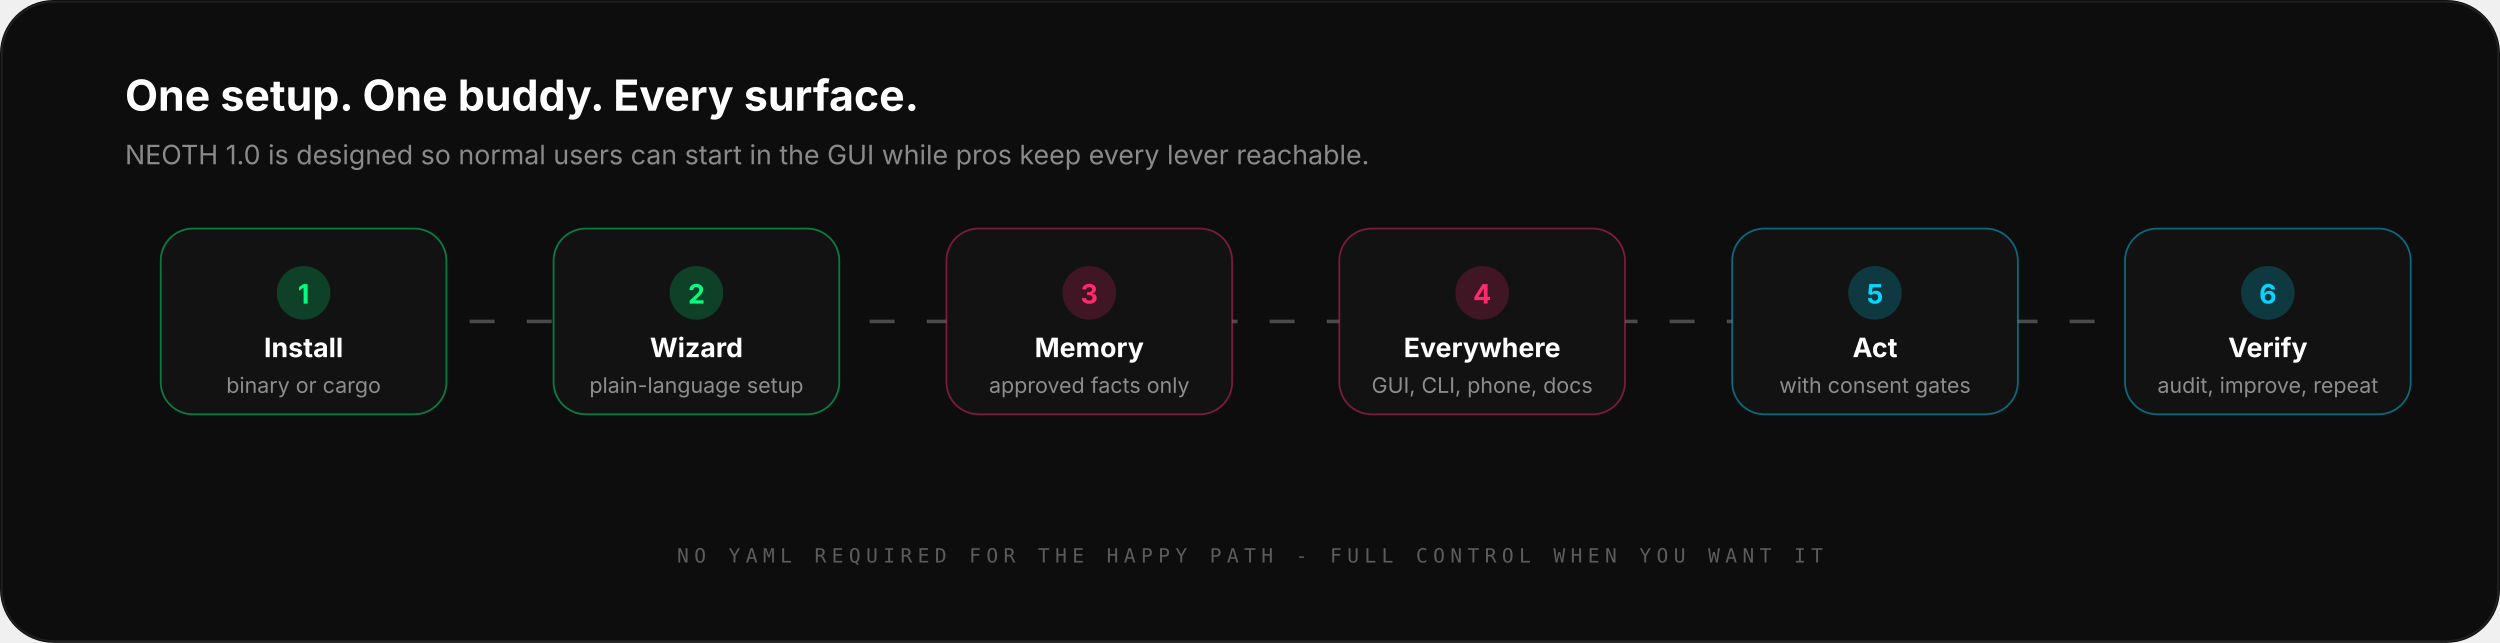
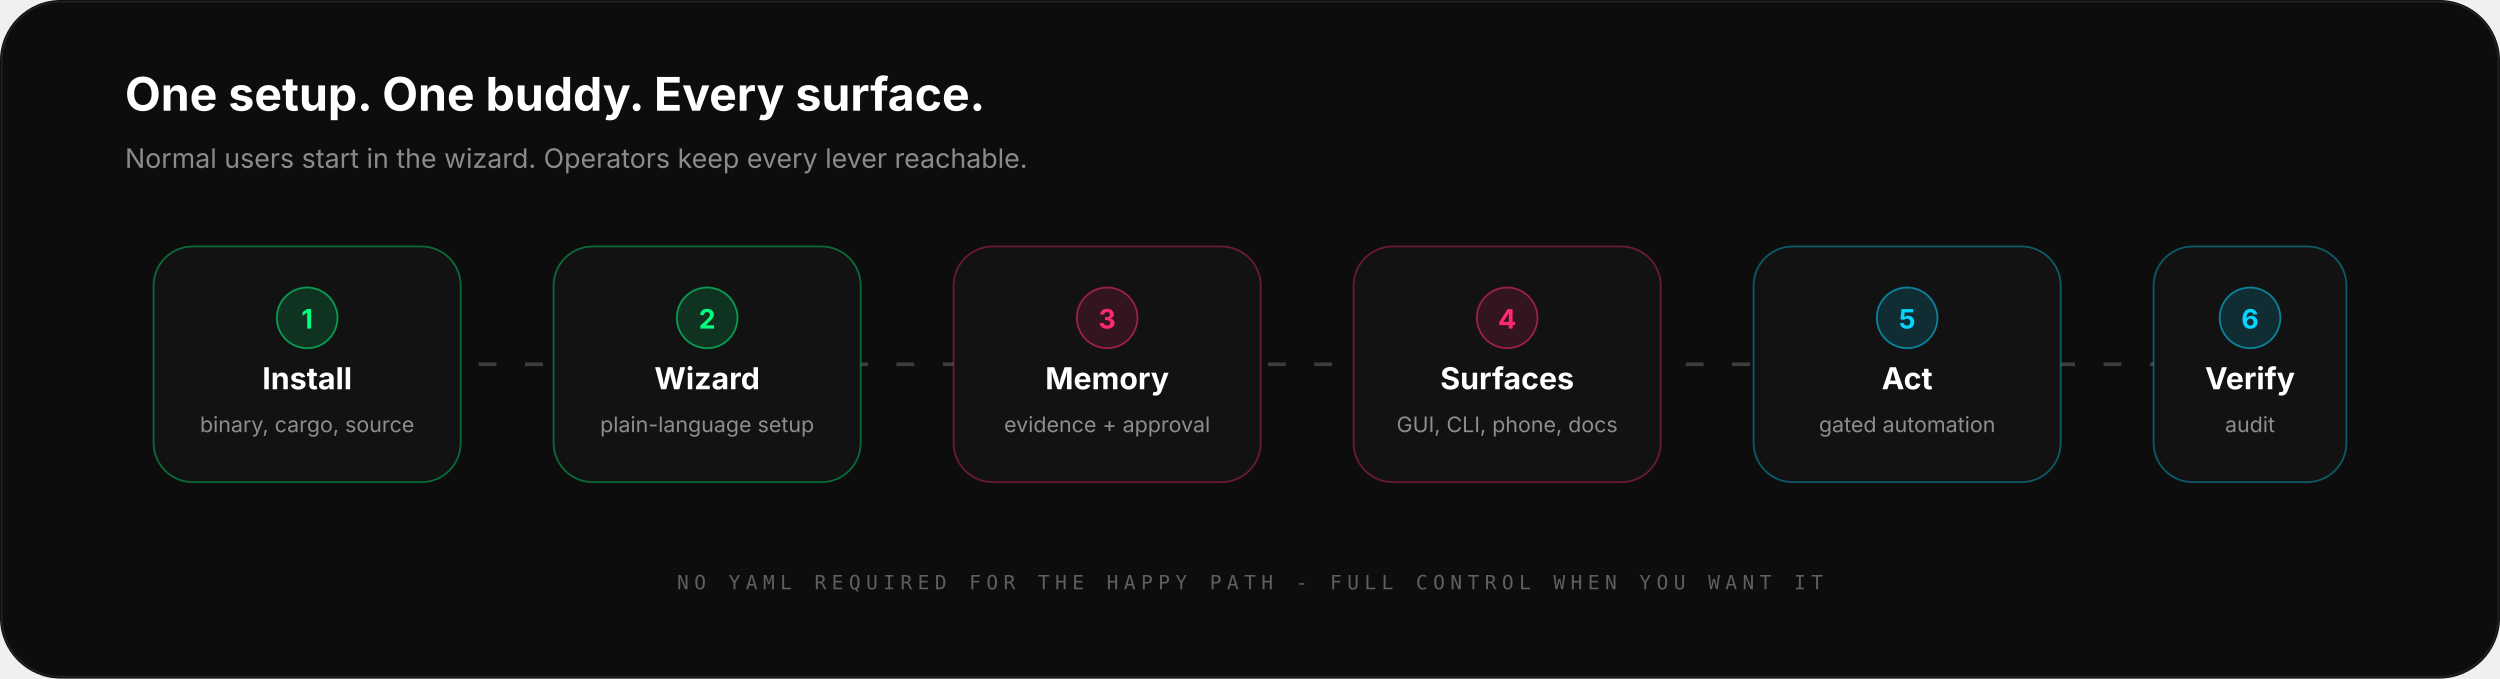
- <svg xmlns="http://www.w3.org/2000/svg" width="1400" height="360" viewBox="0 0 1400 360" fill="none" role="img" aria-labelledby="title desc">
+ <svg xmlns="http://www.w3.org/2000/svg" width="1400" height="380" viewBox="0 0 1400 380" fill="none" role="img" aria-labelledby="title desc">
  <defs>
-     <linearGradient id="line" x1="120" y1="180" x2="1280" y2="180">
+     <linearGradient id="rail" x1="120" y1="200" x2="1280" y2="200">
      <stop offset="0" stop-color="#00ff80" />
      <stop offset=".5" stop-color="#ff2a6d" />
      <stop offset="1" stop-color="#05d5ff" />
    </linearGradient>
    <filter id="glow">
      <feGaussianBlur stdDeviation="7" result="b" />
      <feMerge>
        <feMergeNode in="b" />
        <feMergeNode in="SourceGraphic" />
      </feMerge>
    </filter>
    <style>
-       .sans{font-family:Inter,ui-sans-serif,system-ui,-apple-system,Segoe UI,sans-serif}
+       .sans{font-family:Inter,ui-sans-serif,system-ui,-apple-system,BlinkMacSystemFont,"Segoe UI",sans-serif}
      .mono{font-family:ui-monospace,SFMono-Regular,Menlo,Consolas,monospace}
-       @keyframes dash{to{stroke-dashoffset:-48}}
-       .dash{stroke-dasharray:14 18;animation:dash 4s linear infinite}
    </style>
  </defs>
-   <rect width="1400" height="360" rx="30" fill="#0d0d0d" />
-   <rect x="1" y="1" width="1398" height="358" rx="29" stroke="white" stroke-opacity=".08" />
-   <text x="70" y="62" fill="white" class="sans" font-size="24" font-weight="700">One setup. One buddy. Every surface.</text>
-   <text x="70" y="92" fill="#8a8a8a" class="sans" font-size="15">NEOTH 1.0 is designed so normal users can start in the GUI while pros keep every lever reachable.</text>
-   <path d="M135 180 H1265" stroke="url(#line)" stroke-width="3" filter="url(#glow)" />
-   <path class="dash" d="M135 180 H1265" stroke="white" stroke-opacity=".25" stroke-width="2" />
-   <g class="sans" font-size="15" fill="white">
-     <g transform="translate(90 128)">
-       <rect width="160" height="104" rx="18" fill="#121212" stroke="#00ff80" stroke-opacity=".45" />
-       <circle cx="80" cy="36" r="15" fill="#00ff80" opacity=".2" />
-       <text x="80" y="42" text-anchor="middle" fill="#00ff80" font-weight="700">1</text>
-       <text x="80" y="72" text-anchor="middle" font-weight="700">Install</text>
-       <text x="80" y="92" text-anchor="middle" fill="#8d8d8d" font-size="12">binary or cargo</text>
+   <rect width="1400" height="380" rx="34" fill="#0d0d0d" />
+   <rect x="1" y="1" width="1398" height="378" rx="33" stroke="white" stroke-opacity=".08" />
+   <text x="70" y="62" fill="white" class="sans" font-size="26" font-weight="700">One setup. One buddy. Every surface.</text>
+   <text x="70" y="94" fill="#8b8b8b" class="sans" font-size="15">Normal users start in the wizard. Operators keep every lever reachable.</text>
+   <path id="journey" d="M138 204 H1262" stroke="url(#rail)" stroke-width="3.5" stroke-linecap="round" filter="url(#glow)" />
+   <path d="M138 204 H1262" stroke="white" stroke-opacity=".2" stroke-width="2" stroke-dasharray="10 16">
+     <animate attributeName="stroke-dashoffset" from="0" to="-52" dur="4s" repeatCount="indefinite" />
+   </path>
+   <g class="sans">
+     <g transform="translate(86 138)">
+       <rect width="172" height="132" rx="22" fill="#121212" stroke="#00ff80" stroke-opacity=".38" />
+       <circle cx="86" cy="40" r="17" fill="#00ff80" fill-opacity=".14" stroke="#00ff80" stroke-opacity=".55" />
+       <text x="86" y="46" text-anchor="middle" fill="#00ff80" font-size="15" font-weight="700">1</text>
+       <text x="86" y="80" text-anchor="middle" fill="white" font-size="17" font-weight="700">Install</text>
+       <text x="86" y="104" text-anchor="middle" fill="#8d8d8d" font-size="12">binary, cargo, source</text>
    </g>
-     <g transform="translate(310 128)">
-       <rect width="160" height="104" rx="18" fill="#121212" stroke="#00ff80" stroke-opacity=".45" />
-       <circle cx="80" cy="36" r="15" fill="#00ff80" opacity=".2" />
-       <text x="80" y="42" text-anchor="middle" fill="#00ff80" font-weight="700">2</text>
-       <text x="80" y="72" text-anchor="middle" font-weight="700">Wizard</text>
-       <text x="80" y="92" text-anchor="middle" fill="#8d8d8d" font-size="12">plain-language setup</text>
+     <g transform="translate(310 138)">
+       <rect width="172" height="132" rx="22" fill="#121212" stroke="#00ff80" stroke-opacity=".38" />
+       <circle cx="86" cy="40" r="17" fill="#00ff80" fill-opacity=".14" stroke="#00ff80" stroke-opacity=".55" />
+       <text x="86" y="46" text-anchor="middle" fill="#00ff80" font-size="15" font-weight="700">2</text>
+       <text x="86" y="80" text-anchor="middle" fill="white" font-size="17" font-weight="700">Wizard</text>
+       <text x="86" y="104" text-anchor="middle" fill="#8d8d8d" font-size="12">plain-language setup</text>
    </g>
-     <g transform="translate(530 128)">
-       <rect width="160" height="104" rx="18" fill="#121212" stroke="#ff2a6d" stroke-opacity=".45" />
-       <circle cx="80" cy="36" r="15" fill="#ff2a6d" opacity=".2" />
-       <text x="80" y="42" text-anchor="middle" fill="#ff2a6d" font-weight="700">3</text>
-       <text x="80" y="72" text-anchor="middle" font-weight="700">Memory</text>
-       <text x="80" y="92" text-anchor="middle" fill="#8d8d8d" font-size="12">approved facts only</text>
+     <g transform="translate(534 138)">
+       <rect width="172" height="132" rx="22" fill="#121212" stroke="#ff2a6d" stroke-opacity=".38" />
+       <circle cx="86" cy="40" r="17" fill="#ff2a6d" fill-opacity=".14" stroke="#ff2a6d" stroke-opacity=".55" />
+       <text x="86" y="46" text-anchor="middle" fill="#ff2a6d" font-size="15" font-weight="700">3</text>
+       <text x="86" y="80" text-anchor="middle" fill="white" font-size="17" font-weight="700">Memory</text>
+       <text x="86" y="104" text-anchor="middle" fill="#8d8d8d" font-size="12">evidence + approval</text>
    </g>
-     <g transform="translate(750 128)">
-       <rect width="160" height="104" rx="18" fill="#121212" stroke="#ff2a6d" stroke-opacity=".45" />
-       <circle cx="80" cy="36" r="15" fill="#ff2a6d" opacity=".2" />
-       <text x="80" y="42" text-anchor="middle" fill="#ff2a6d" font-weight="700">4</text>
-       <text x="80" y="72" text-anchor="middle" font-weight="700">Everywhere</text>
-       <text x="80" y="92" text-anchor="middle" fill="#8d8d8d" font-size="12">GUI, CLI, phone, docs</text>
+     <g transform="translate(758 138)">
+       <rect width="172" height="132" rx="22" fill="#121212" stroke="#ff2a6d" stroke-opacity=".38" />
+       <circle cx="86" cy="40" r="17" fill="#ff2a6d" fill-opacity=".14" stroke="#ff2a6d" stroke-opacity=".55" />
+       <text x="86" y="46" text-anchor="middle" fill="#ff2a6d" font-size="15" font-weight="700">4</text>
+       <text x="86" y="80" text-anchor="middle" fill="white" font-size="17" font-weight="700">Surfaces</text>
+       <text x="86" y="104" text-anchor="middle" fill="#8d8d8d" font-size="12">GUI, CLI, phone, docs</text>
    </g>
-     <g transform="translate(970 128)">
-       <rect width="160" height="104" rx="18" fill="#121212" stroke="#05d5ff" stroke-opacity=".45" />
-       <circle cx="80" cy="36" r="15" fill="#05d5ff" opacity=".2" />
-       <text x="80" y="42" text-anchor="middle" fill="#05d5ff" font-weight="700">5</text>
-       <text x="80" y="72" text-anchor="middle" font-weight="700">Act</text>
-       <text x="80" y="92" text-anchor="middle" fill="#8d8d8d" font-size="12">with consent gates</text>
+     <g transform="translate(982 138)">
+       <rect width="172" height="132" rx="22" fill="#121212" stroke="#05d5ff" stroke-opacity=".38" />
+       <circle cx="86" cy="40" r="17" fill="#05d5ff" fill-opacity=".14" stroke="#05d5ff" stroke-opacity=".55" />
+       <text x="86" y="46" text-anchor="middle" fill="#05d5ff" font-size="15" font-weight="700">5</text>
+       <text x="86" y="80" text-anchor="middle" fill="white" font-size="17" font-weight="700">Act</text>
+       <text x="86" y="104" text-anchor="middle" fill="#8d8d8d" font-size="12">gated automation</text>
    </g>
-     <g transform="translate(1190 128)">
-       <rect width="160" height="104" rx="18" fill="#121212" stroke="#05d5ff" stroke-opacity=".45" />
-       <circle cx="80" cy="36" r="15" fill="#05d5ff" opacity=".2" />
-       <text x="80" y="42" text-anchor="middle" fill="#05d5ff" font-weight="700">6</text>
-       <text x="80" y="72" text-anchor="middle" font-weight="700">Verify</text>
-       <text x="80" y="92" text-anchor="middle" fill="#8d8d8d" font-size="12">audit, improve, repeat</text>
+     <g transform="translate(1206 138)">
+       <rect width="108" height="132" rx="22" fill="#121212" stroke="#05d5ff" stroke-opacity=".38" />
+       <circle cx="54" cy="40" r="17" fill="#05d5ff" fill-opacity=".14" stroke="#05d5ff" stroke-opacity=".55" />
+       <text x="54" y="46" text-anchor="middle" fill="#05d5ff" font-size="15" font-weight="700">6</text>
+       <text x="54" y="80" text-anchor="middle" fill="white" font-size="17" font-weight="700">Verify</text>
+       <text x="54" y="104" text-anchor="middle" fill="#8d8d8d" font-size="12">audit</text>
    </g>
  </g>
-   <text x="700" y="315" text-anchor="middle" fill="#5c5c5c" class="mono" font-size="11" letter-spacing="3">NO YAML REQUIRED FOR THE HAPPY PATH - FULL CONTROL WHEN YOU WANT IT</text>
+   <text x="700" y="330" text-anchor="middle" fill="#5f5f5f" class="mono" font-size="11" letter-spacing="3">NO YAML REQUIRED FOR THE HAPPY PATH - FULL CONTROL WHEN YOU WANT IT</text>
</svg>
